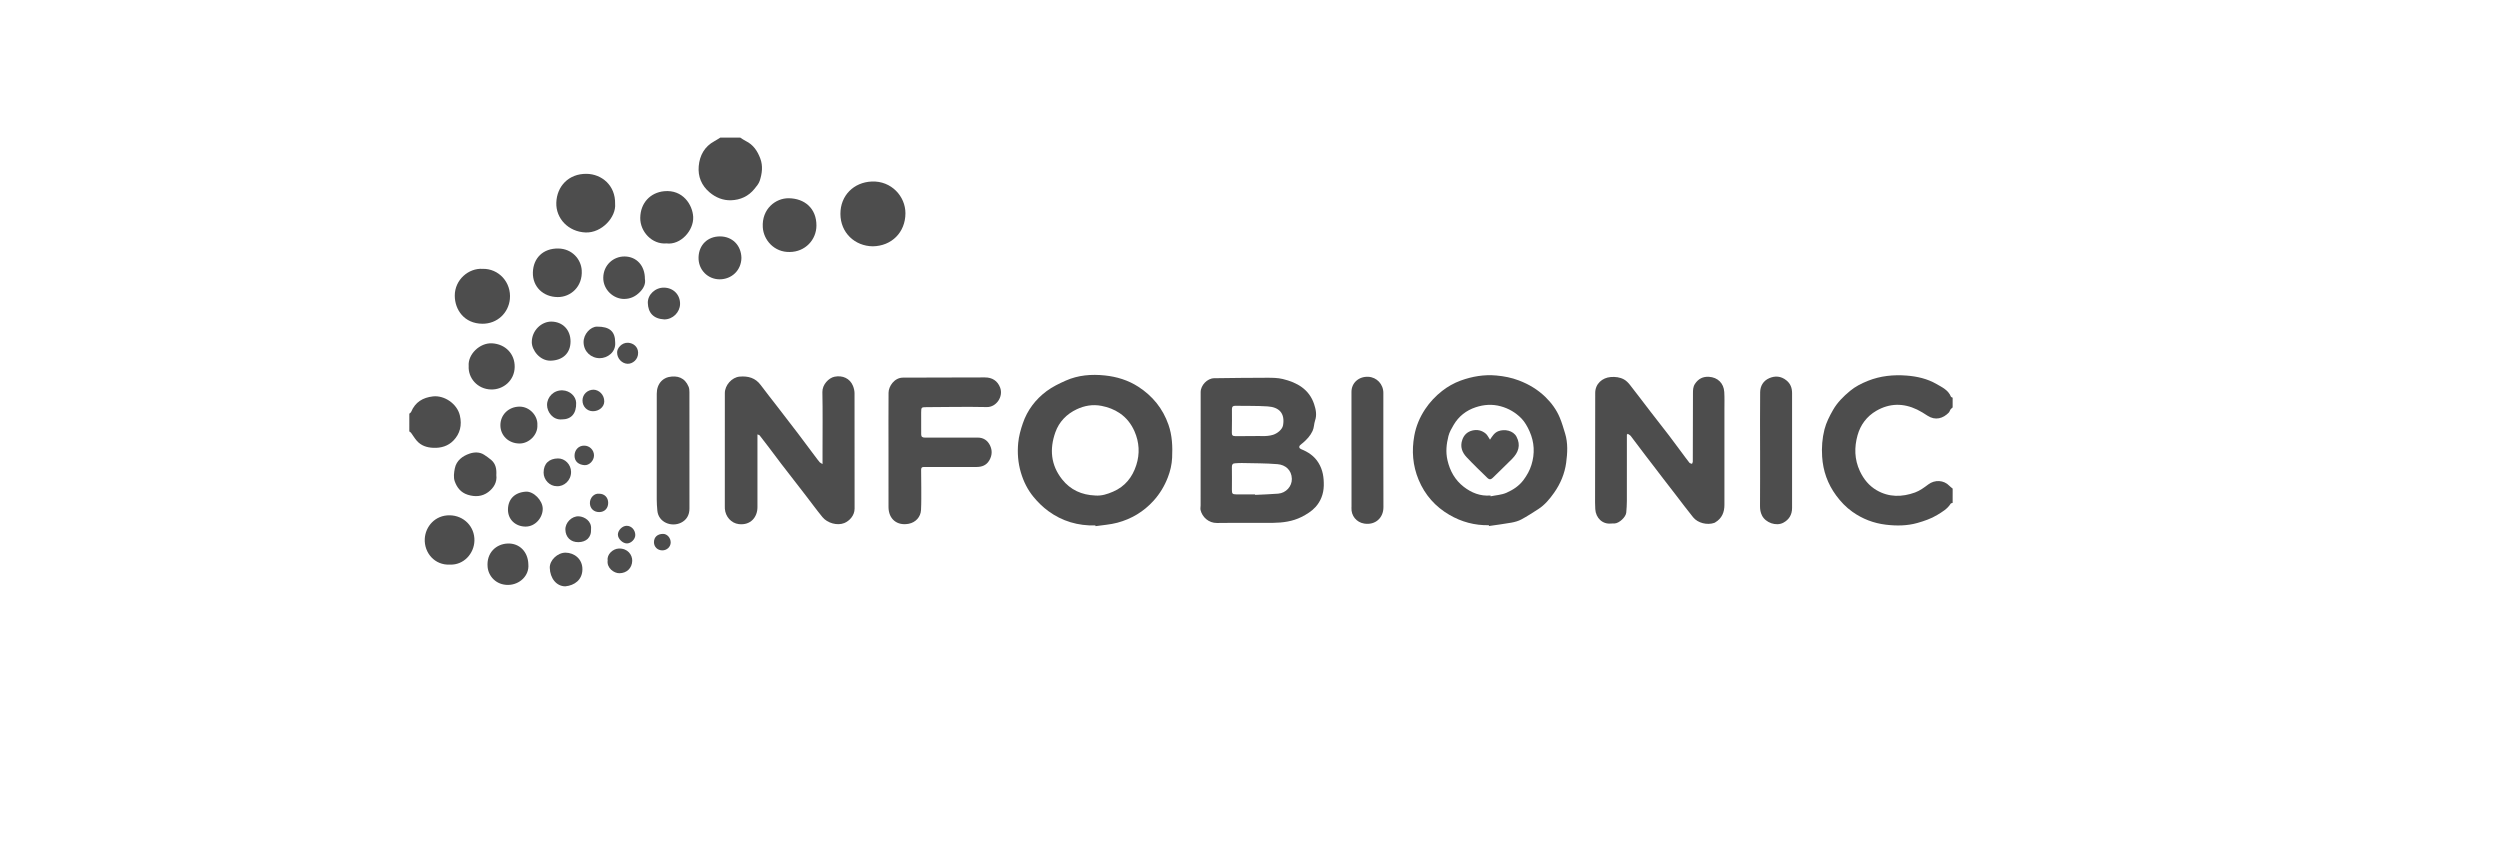
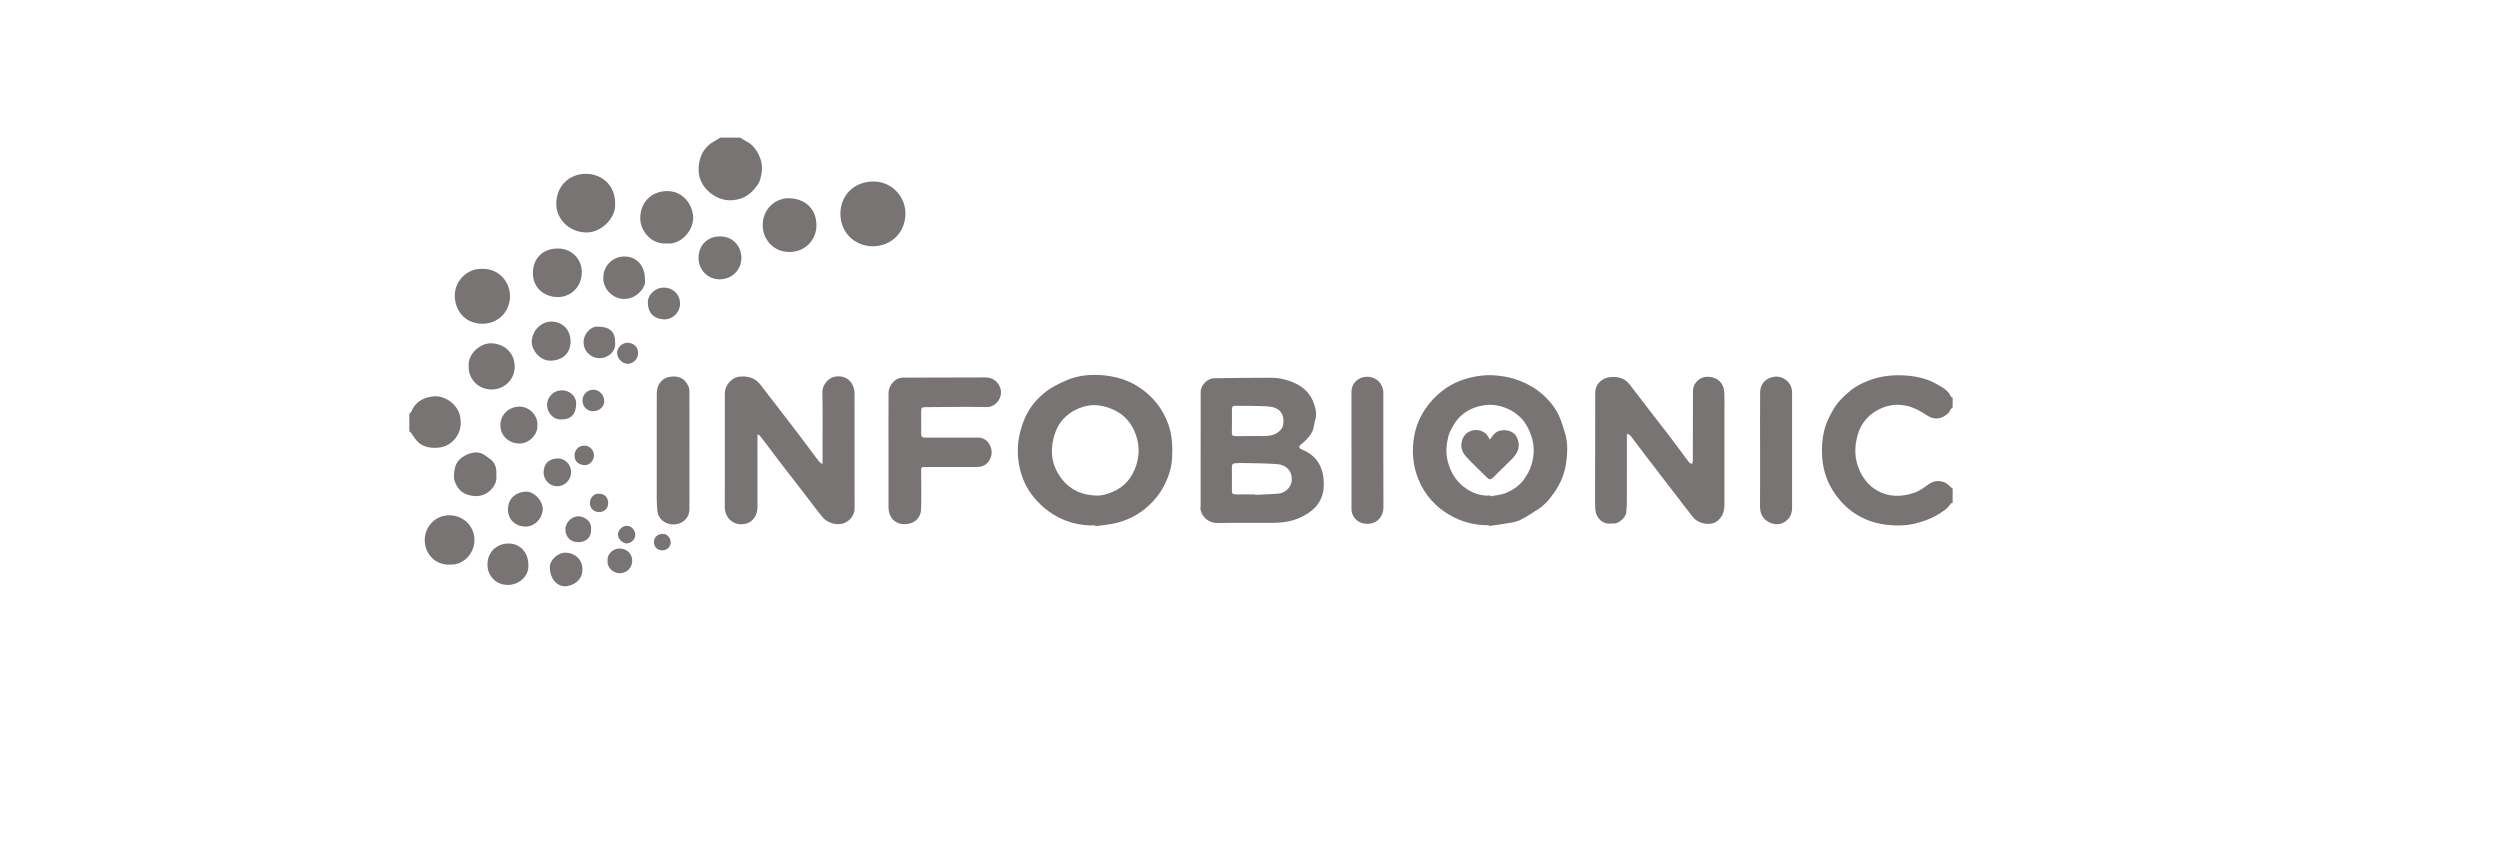
<svg xmlns="http://www.w3.org/2000/svg" version="1.1" id="Layer_1" x="0px" y="0px" width="326px" height="112px" viewBox="0 0 326 112" enable-background="new 0 0 326 112" xml:space="preserve">
-   <rect id="background" opacity="0" fill="#4D4D4D" width="326" height="112" />
+   <rect id="background" opacity="0" fill="#787473" width="326" height="112" />
  <g>
-     <path fill-rule="evenodd" clip-rule="evenodd" fill="#4D4D4D" d="M254.625,65.575c-0.088,0.033-0.219,0.042-0.258,0.105   c-0.422,0.689-1.125,1.089-1.764,1.478c-0.779,0.473-1.68,0.782-2.566,1.034c-1.348,0.383-2.748,0.394-4.133,0.226   c-1.582-0.192-3.037-0.748-4.346-1.677c-0.836-0.593-1.527-1.317-2.129-2.138c-1.104-1.504-1.703-3.184-1.822-5.05   c-0.078-1.21,0.008-2.396,0.307-3.566c0.232-0.901,0.652-1.718,1.113-2.525c0.562-0.989,1.359-1.768,2.209-2.478   c0.688-0.576,1.498-0.986,2.348-1.326c1.631-0.65,3.324-0.814,5.035-0.683c1.357,0.104,2.703,0.406,3.902,1.102   c0.725,0.421,1.529,0.778,1.879,1.646c0.025,0.065,0.146,0.093,0.225,0.138c0,0.422,0,0.844,0,1.267   c-0.098,0.091-0.209,0.171-0.285,0.276c-0.086,0.118-0.111,0.286-0.209,0.388c-0.746,0.777-1.758,1.082-2.777,0.418   c-0.441-0.287-0.891-0.574-1.363-0.802c-1.795-0.858-3.578-0.846-5.318,0.159c-1.256,0.725-2.072,1.846-2.449,3.193   c-0.436,1.559-0.414,3.143,0.303,4.674c0.496,1.057,1.199,1.916,2.188,2.493c1.602,0.934,3.314,0.903,5.004,0.293   c0.625-0.227,1.195-0.647,1.736-1.054c0.84-0.632,2.016-0.581,2.738,0.179c0.129,0.137,0.287,0.245,0.434,0.367   C254.625,64.333,254.625,64.954,254.625,65.575z" />
-     <path fill-rule="evenodd" clip-rule="evenodd" fill="#4D4D4D" d="M96.532,17.945c0.24,0.15,0.468,0.322,0.721,0.446   c0.973,0.476,1.516,1.287,1.886,2.271c0.371,0.988,0.236,1.959-0.068,2.908c-0.123,0.383-0.419,0.722-0.679,1.046   c-0.781,0.979-1.854,1.46-3.065,1.499c-1.03,0.033-1.982-0.346-2.79-1.025c-1.063-0.896-1.54-2.071-1.424-3.414   c0.121-1.4,0.747-2.567,2.053-3.27c0.26-0.141,0.506-0.307,0.759-0.461C94.793,17.945,95.663,17.945,96.532,17.945z" />
-     <path fill-rule="evenodd" clip-rule="evenodd" fill="#4D4D4D" d="M53.375,53.947c0.082-0.079,0.2-0.144,0.24-0.24   c0.531-1.27,1.516-1.868,2.85-2.017c1.47-0.164,3.131,0.946,3.497,2.469c0.309,1.285,0.028,2.409-0.854,3.309   c-0.677,0.69-1.593,0.975-2.609,0.928c-0.851-0.039-1.58-0.277-2.143-0.913c-0.283-0.32-0.5-0.7-0.756-1.046   c-0.055-0.074-0.149-0.12-0.226-0.179C53.375,55.487,53.375,54.717,53.375,53.947z" />
-     <path fill-rule="evenodd" clip-rule="evenodd" fill="#4D4D4D" d="M156.564,58.724c0-2.533,0-5.065,0.002-7.599   c0.002-0.89,0.869-1.793,1.756-1.805c2.295-0.029,4.59-0.06,6.885-0.061c0.691,0,1.406,0.003,2.07,0.164   c1.857,0.45,3.443,1.335,4.084,3.279c0.219,0.664,0.383,1.385,0.123,2.142c-0.148,0.427-0.117,0.905-0.326,1.353   c-0.293,0.63-0.738,1.104-1.246,1.542c-0.121,0.105-0.258,0.194-0.373,0.308c-0.193,0.194-0.131,0.418,0.117,0.518   c0.934,0.377,1.734,0.902,2.279,1.795c0.568,0.929,0.709,1.921,0.686,2.98c-0.025,1.067-0.395,2.02-1.078,2.775   c-0.492,0.545-1.168,0.965-1.834,1.299c-1.154,0.579-2.432,0.752-3.711,0.766c-2.434,0.027-4.867-0.019-7.301,0.017   c-1.086,0.016-1.932-0.77-2.145-1.692c-0.043-0.187,0.008-0.394,0.008-0.591c0.002-2.396,0.002-4.793,0.002-7.189H156.564z    M163.662,64.47c0,0.021,0,0.042,0.002,0.063c1.002-0.051,2.008-0.079,3.008-0.16c1.025-0.082,1.809-0.951,1.785-1.935   c-0.025-1.15-0.846-1.825-1.859-1.91c-1.555-0.129-3.121-0.113-4.682-0.151c-0.285-0.007-0.57,0.024-0.854,0.035   c-0.309,0.011-0.428,0.157-0.424,0.474c0.016,0.993,0.006,1.986,0.002,2.979c0,0.511,0.061,0.595,0.562,0.602   C162.023,64.478,162.842,64.47,163.662,64.47z M163.402,56.866c0.746-0.067,1.68,0.123,2.607-0.168   c0.541-0.17,1.203-0.676,1.301-1.242c0.27-1.578-0.52-2.364-2.004-2.461c-1.408-0.092-2.824-0.054-4.238-0.079   c-0.297-0.005-0.426,0.118-0.424,0.422c0.006,1.03,0.01,2.061-0.012,3.091c-0.006,0.332,0.121,0.443,0.432,0.44   C161.783,56.861,162.502,56.866,163.402,56.866z" />
-     <path fill-rule="evenodd" clip-rule="evenodd" fill="#4D4D4D" d="M98.772,56.645c0,0.872,0.001,1.641,0,2.41   c0,2.359-0.001,4.72,0,7.08c0,1.292-0.888,2.398-2.441,2.208c-0.98-0.12-1.734-0.97-1.81-2.002   c-0.008-0.099-0.005-0.198-0.005-0.298c0.001-4.931,0.001-9.862,0.003-14.793c0-0.998,0.903-2.054,1.935-2.14   c1.12-0.093,2.05,0.165,2.747,1.104c0.692,0.932,1.417,1.839,2.126,2.759c0.921,1.196,1.846,2.39,2.76,3.592   c0.725,0.954,1.437,1.918,2.155,2.877c0.208,0.277,0.412,0.557,0.634,0.822c0.068,0.084,0.188,0.125,0.382,0.248   c0-0.644,0-1.18,0-1.717c0-2.559,0.033-5.118-0.019-7.676c-0.02-0.97,0.834-1.839,1.572-1.993c1.064-0.222,2.026,0.228,2.414,1.187   c0.121,0.299,0.205,0.638,0.206,0.958c0.012,5.019,0.009,10.036,0.008,15.055c0,0.912-0.688,1.617-1.353,1.884   c-0.91,0.364-2.193,0.008-2.838-0.78c-0.769-0.938-1.483-1.921-2.225-2.881c-1.051-1.359-2.107-2.714-3.154-4.075   c-0.543-0.705-1.069-1.422-1.606-2.132c-0.396-0.521-0.793-1.043-1.199-1.558C99.017,56.723,98.912,56.708,98.772,56.645z" />
-     <path fill-rule="evenodd" clip-rule="evenodd" fill="#4D4D4D" d="M142.845,68.517c-2.265,0.061-4.34-0.544-6.159-1.882   c-0.707-0.52-1.354-1.157-1.912-1.835c-0.771-0.934-1.306-2.009-1.653-3.188c-0.376-1.274-0.469-2.569-0.347-3.863   c0.081-0.862,0.321-1.725,0.603-2.548c0.587-1.718,1.661-3.128,3.105-4.202c0.753-0.56,1.626-0.981,2.489-1.366   c1.623-0.725,3.361-0.855,5.101-0.675c1.546,0.161,3.037,0.617,4.354,1.466c1.865,1.202,3.205,2.843,3.944,4.963   c0.49,1.406,0.543,2.841,0.475,4.309c-0.041,0.896-0.246,1.745-0.561,2.559c-0.431,1.117-1.042,2.136-1.858,3.038   c-1.295,1.432-2.883,2.378-4.722,2.87c-0.924,0.248-1.896,0.305-2.848,0.448C142.852,68.579,142.849,68.548,142.845,68.517z    M142.807,64.613c0.838,0.074,1.594-0.181,2.34-0.501c1.562-0.672,2.52-1.889,3.024-3.459c0.479-1.486,0.396-2.981-0.236-4.418   c-0.421-0.953-1.045-1.762-1.921-2.355c-0.726-0.492-1.511-0.786-2.383-0.956c-1.145-0.224-2.223-0.024-3.214,0.44   c-1.309,0.613-2.313,1.628-2.802,3.018c-0.767,2.178-0.596,4.258,0.882,6.124C139.597,63.894,141.068,64.541,142.807,64.613z" />
-     <path fill-rule="evenodd" clip-rule="evenodd" fill="#4D4D4D" d="M212.145,56.676c0,0.743,0,1.486,0,2.229   c0,2.148,0.006,4.297-0.002,6.445c-0.002,0.495-0.035,0.99-0.078,1.483c-0.053,0.602-0.924,1.402-1.527,1.428   c-0.15,0.007-0.301-0.009-0.447,0.007c-1.131,0.126-2-0.731-2.068-1.88c-0.018-0.285-0.027-0.57-0.027-0.855   c0.004-4.769,0.002-9.538,0.02-14.307c0.004-1.181,0.926-1.97,2.012-2.06c0.607-0.05,1.203,0.019,1.734,0.309   c0.301,0.164,0.566,0.436,0.781,0.71c0.895,1.137,1.758,2.295,2.641,3.44c0.818,1.062,1.652,2.115,2.469,3.18   c0.549,0.717,1.08,1.446,1.619,2.171c0.338,0.454,0.668,0.915,1.021,1.357c0.068,0.089,0.227,0.106,0.346,0.155   c0.035-0.096,0.1-0.192,0.102-0.288c0.012-2.968,0.018-5.935,0.021-8.902c0.002-0.435,0-0.846,0.264-1.244   c0.443-0.671,1.045-0.964,1.822-0.918c1.139,0.067,1.93,0.838,1.996,1.98c0.045,0.756,0.021,1.515,0.021,2.271   c0,4.148,0,8.297,0,12.444c0,0.966-0.326,1.764-1.188,2.281c-0.043,0.025-0.084,0.056-0.129,0.071   c-0.924,0.322-2.145,0.03-2.758-0.723c-0.773-0.949-1.502-1.935-2.25-2.904c-0.559-0.724-1.121-1.445-1.678-2.171   c-0.434-0.565-0.865-1.135-1.299-1.701c-0.336-0.44-0.68-0.877-1.014-1.32c-0.633-0.836-1.258-1.68-1.898-2.511   c-0.096-0.122-0.26-0.191-0.391-0.285C212.221,56.605,212.182,56.641,212.145,56.676z" />
-     <path fill-rule="evenodd" clip-rule="evenodd" fill="#4D4D4D" d="M194.143,68.487c-1.842,0.036-3.564-0.429-5.145-1.351   c-1.83-1.07-3.18-2.579-4.008-4.565c-0.781-1.873-0.918-3.798-0.566-5.754c0.225-1.24,0.707-2.397,1.42-3.468   c0.613-0.92,1.355-1.703,2.211-2.373c0.727-0.568,1.537-1.027,2.412-1.347c1.506-0.547,3.064-0.81,4.658-0.664   c0.992,0.091,1.975,0.279,2.928,0.642c1.309,0.497,2.467,1.19,3.469,2.162c0.797,0.776,1.445,1.663,1.873,2.688   c0.279,0.666,0.479,1.365,0.691,2.056c0.387,1.26,0.312,2.557,0.143,3.824c-0.191,1.416-0.742,2.739-1.572,3.915   c-0.576,0.816-1.215,1.591-2.07,2.14c-0.723,0.463-1.443,0.936-2.199,1.341c-0.396,0.213-0.857,0.339-1.303,0.42   c-0.971,0.175-1.949,0.295-2.924,0.438C194.154,68.556,194.148,68.521,194.143,68.487z M194.357,64.611   c0.004,0.036,0.01,0.071,0.016,0.107c0.697-0.146,1.445-0.181,2.08-0.465c0.844-0.376,1.629-0.877,2.217-1.669   c0.451-0.607,0.803-1.241,1.025-1.946c0.467-1.486,0.393-2.968-0.238-4.385c-0.273-0.613-0.621-1.239-1.084-1.711   c-0.73-0.739-1.621-1.271-2.658-1.557c-1.121-0.31-2.209-0.234-3.285,0.122c-1.24,0.41-2.219,1.181-2.881,2.312   c-0.268,0.456-0.545,0.933-0.672,1.438c-0.26,1.032-0.377,2.071-0.127,3.156c0.322,1.41,0.994,2.591,2.113,3.46   C191.867,64.251,193.027,64.729,194.357,64.611z" />
-     <path fill-rule="evenodd" clip-rule="evenodd" fill="#4D4D4D" d="M115.86,58.771c0-2.521-0.013-5.043,0.007-7.564   c0.007-0.823,0.749-1.959,1.873-1.964c3.154-0.012,6.31-0.017,9.464-0.025c0.41-0.001,0.82,0.003,1.229-0.001   c0.944-0.008,1.651,0.445,1.984,1.324c0.447,1.183-0.507,2.566-1.731,2.541c-2.619-0.054-5.241-0.005-7.862,0.01   c-0.683,0.004-0.696,0.018-0.704,0.688c-0.011,0.955,0.001,1.911,0.003,2.866c0,0.322,0.173,0.417,0.476,0.416   c2.297-0.006,4.594,0.003,6.891-0.001c0.755-0.002,1.29,0.374,1.604,1.011c0.317,0.644,0.288,1.318-0.087,1.959   c-0.37,0.633-0.95,0.859-1.644,0.862c-2.298,0.006-4.596,0.014-6.895,0.004c-0.381-0.002-0.352,0.251-0.353,0.471   c-0.006,0.731,0.02,1.464,0.019,2.196c-0.001,0.981,0.018,1.964-0.033,2.942c-0.047,0.917-0.711,1.619-1.592,1.791   c-1.532,0.301-2.646-0.614-2.647-2.184C115.859,63.666,115.861,61.219,115.86,58.771L115.86,58.771z" />
-     <path fill-rule="evenodd" clip-rule="evenodd" fill="#4D4D4D" d="M89.902,58.757c0,2.521-0.004,5.041,0.002,7.561   c0.002,0.841-0.376,1.489-1.098,1.843c-1.245,0.609-2.947-0.038-3.088-1.573c-0.045-0.491-0.08-0.986-0.08-1.479   c-0.004-4.593,0-9.187,0.004-13.78c0-0.629,0.186-1.216,0.626-1.658c0.24-0.241,0.593-0.436,0.926-0.506   c1.14-0.238,2.117,0.082,2.601,1.27c0.086,0.21,0.104,0.459,0.105,0.689c0.007,2.545,0.004,5.09,0.004,7.635   C89.903,58.757,89.903,58.757,89.902,58.757z" />
-     <path fill-rule="evenodd" clip-rule="evenodd" fill="#4D4D4D" d="M176.232,58.732c0-2.545-0.002-5.09,0-7.636   c0-1.165,0.949-2.017,2.182-1.963c1.111,0.049,1.975,0.964,1.975,2.101c0.002,4.967-0.01,9.934,0.01,14.9   c0.006,1.401-1.064,2.372-2.504,2.141c-1.014-0.162-1.719-1.022-1.664-2.056c0.002-0.049,0.006-0.099,0.006-0.148   c0-2.446,0-4.893,0-7.339C176.234,58.732,176.232,58.732,176.232,58.732z" />
-     <path fill-rule="evenodd" clip-rule="evenodd" fill="#4D4D4D" d="M229.514,58.71c0-2.521-0.018-5.04,0.01-7.56   c0.008-0.822,0.418-1.501,1.178-1.832c0.762-0.333,1.529-0.29,2.234,0.273c0.557,0.443,0.75,1.007,0.75,1.677   c0,4.99,0,9.981,0,14.972c0,0.872-0.391,1.529-1.152,1.928c-0.928,0.486-2.303-0.008-2.768-0.944   c-0.193-0.387-0.262-0.779-0.26-1.215c0.018-2.433,0.01-4.866,0.01-7.299C229.514,58.71,229.514,58.71,229.514,58.71z" />
-     <path fill-rule="evenodd" clip-rule="evenodd" fill="#4D4D4D" d="M113.794,32.118c-2.302-0.035-4.197-1.744-4.204-4.224   c-0.007-2.416,1.75-4.123,4.084-4.224c2.572-0.109,4.398,1.951,4.395,4.14C118.064,30.302,116.26,32.094,113.794,32.118z" />
-     <path fill-rule="evenodd" clip-rule="evenodd" fill="#4D4D4D" d="M80.209,26.577c0.16,1.718-1.728,3.818-3.849,3.737   c-2.237-0.087-3.883-1.815-3.818-3.877c0.068-2.146,1.609-3.798,3.944-3.769C78.458,22.693,80.272,24.174,80.209,26.577z" />
-     <path fill-rule="evenodd" clip-rule="evenodd" fill="#4D4D4D" d="M62.927,35.059c2.101-0.059,3.777,1.762,3.56,3.948   c-0.179,1.794-1.64,3.225-3.586,3.209c-2.366-0.021-3.594-1.822-3.599-3.658C59.297,36.466,61.12,34.938,62.927,35.059z" />
-     <path fill-rule="evenodd" clip-rule="evenodd" fill="#4D4D4D" d="M102.982,32.86c-1.998,0.048-3.409-1.528-3.514-3.218   c-0.148-2.409,1.683-3.811,3.383-3.791c2.079,0.024,3.621,1.33,3.612,3.562C106.457,31.269,105.002,32.845,102.982,32.86z" />
-     <path fill-rule="evenodd" clip-rule="evenodd" fill="#4D4D4D" d="M86.906,31.741c-1.871,0.161-3.446-1.531-3.418-3.344   c0.03-1.953,1.332-3.287,3.109-3.462c2.46-0.243,3.718,1.789,3.794,3.344C90.479,30.057,88.75,31.98,86.906,31.741z" />
-     <path fill-rule="evenodd" clip-rule="evenodd" fill="#4D4D4D" d="M58.688,73.625c-1.996,0.11-3.396-1.534-3.298-3.374   c0.085-1.595,1.352-3.092,3.27-3.056c1.825,0.035,3.255,1.473,3.205,3.318C61.82,72.185,60.473,73.691,58.688,73.625z" />
-     <path fill-rule="evenodd" clip-rule="evenodd" fill="#4D4D4D" d="M72.727,38.738c-1.892-0.009-3.285-1.346-3.24-3.2   c0.046-1.905,1.353-3.163,3.315-3.133c1.8,0.028,2.964,1.398,3.055,2.837C75.995,37.396,74.396,38.752,72.727,38.738z" />
-     <path fill-rule="evenodd" clip-rule="evenodd" fill="#4D4D4D" d="M61.117,47.733c-0.131-1.521,1.447-3.056,3.054-2.964   c1.727,0.1,2.969,1.364,2.944,3.084c-0.024,1.759-1.474,2.971-3.07,2.936C62.245,50.749,61.024,49.279,61.117,47.733z" />
-     <path fill-rule="evenodd" clip-rule="evenodd" fill="#4D4D4D" d="M64.72,61.951c0.123,0.933-0.345,1.692-1.068,2.228   c-0.782,0.576-1.694,0.641-2.658,0.337c-0.917-0.289-1.42-0.965-1.699-1.761c-0.175-0.498-0.097-1.129,0.012-1.672   c0.206-1.037,1.02-1.624,1.926-1.932c0.583-0.198,1.302-0.244,1.903,0.153c0.318,0.21,0.636,0.43,0.925,0.678   C64.648,60.487,64.768,61.17,64.72,61.951z" />
-     <path fill-rule="evenodd" clip-rule="evenodd" fill="#4D4D4D" d="M96.682,33.63c-0.028,1.642-1.289,2.793-2.843,2.794   c-1.522,0.001-2.8-1.228-2.748-2.882c0.05-1.619,1.193-2.708,2.784-2.714C95.48,30.822,96.646,31.973,96.682,33.63z" />
-     <path fill-rule="evenodd" clip-rule="evenodd" fill="#4D4D4D" d="M84.096,36.371c0.114,0.595-0.132,1.177-0.63,1.686   c-0.571,0.584-1.224,0.917-2.068,0.926c-1.38,0.015-2.758-1.189-2.732-2.781c0.025-1.648,1.323-2.775,2.795-2.758   C82.996,33.463,84.102,34.629,84.096,36.371z" />
-     <path fill-rule="evenodd" clip-rule="evenodd" fill="#4D4D4D" d="M68.897,73.603c0.129,1.453-1.129,2.656-2.643,2.67   c-1.557,0.015-2.558-1.134-2.668-2.329c-0.175-1.892,1.147-3.018,2.626-3.069C67.752,70.82,68.865,71.971,68.897,73.603z" />
-     <path fill-rule="evenodd" clip-rule="evenodd" fill="#4D4D4D" d="M74.398,44.529c-0.003,1.527-1.014,2.461-2.587,2.503   c-1.428,0.037-2.457-1.389-2.465-2.394c-0.011-1.561,1.281-2.722,2.565-2.702C73.379,41.959,74.401,43.011,74.398,44.529z" />
-     <path fill-rule="evenodd" clip-rule="evenodd" fill="#4D4D4D" d="M70.072,55.425c0.079,1.291-1.111,2.416-2.323,2.409   c-1.481-0.008-2.464-1.073-2.497-2.307c-0.039-1.426,1.062-2.486,2.475-2.503C69.083,53.01,70.149,54.239,70.072,55.425z" />
-     <path fill-rule="evenodd" clip-rule="evenodd" fill="#4D4D4D" d="M68.529,68.668c-1.299-0.01-2.321-0.916-2.29-2.269   c0.03-1.306,0.865-2.192,2.333-2.286c1.006-0.065,2.189,1.134,2.2,2.223C70.782,67.481,69.821,68.673,68.529,68.668z" />
-     <path fill-rule="evenodd" clip-rule="evenodd" fill="#4D4D4D" d="M73.721,76.457c-1.154,0-1.992-1.039-2.031-2.414   c-0.028-0.997,1.024-1.987,2.069-1.976c1.11,0.013,2.217,0.81,2.187,2.212C75.917,75.606,74.93,76.339,73.721,76.457z" />
-     <path fill-rule="evenodd" clip-rule="evenodd" fill="#4D4D4D" d="M86.627,41.651c-1.451-0.078-2.114-0.893-2.151-2.145   c-0.031-1.101,0.982-2.019,2.12-1.999c1.227,0.022,2.108,0.937,2.084,2.141C88.658,40.72,87.741,41.65,86.627,41.651z" />
-     <path fill-rule="evenodd" clip-rule="evenodd" fill="#4D4D4D" d="M80.22,44.655c0.103,1.287-1.021,2.046-2,2.052   c-1.146,0.008-2.095-0.852-2.121-2.063c-0.024-1.076,0.907-2.048,1.744-2.052C79.492,42.582,80.217,43.21,80.22,44.655z" />
-     <path fill-rule="evenodd" clip-rule="evenodd" fill="#4D4D4D" d="M73.261,54.692c-1.179,0.095-1.922-0.983-1.926-1.872   c-0.005-1.043,0.854-1.965,2.027-1.918c0.946,0.038,1.744,0.766,1.769,1.628C75.172,53.936,74.486,54.693,73.261,54.692z" />
-     <path fill-rule="evenodd" clip-rule="evenodd" fill="#4D4D4D" d="M72.606,63.4c-0.918,0.005-1.723-0.821-1.72-1.778   c0.004-1.191,0.73-1.821,1.865-1.842c0.926-0.016,1.701,0.795,1.716,1.741C74.484,62.65,73.548,63.462,72.606,63.4z" />
-     <path fill-rule="evenodd" clip-rule="evenodd" fill="#4D4D4D" d="M77.072,68.982c0.063,1.149-0.675,1.698-1.639,1.715   c-1.021,0.018-1.679-0.647-1.708-1.63c-0.028-0.922,0.845-1.793,1.759-1.739C76.219,67.37,77.167,67.95,77.072,68.982z" />
-     <path fill-rule="evenodd" clip-rule="evenodd" fill="#4D4D4D" d="M79.24,73.077c-0.122-0.782,0.678-1.513,1.438-1.547   c1.161-0.052,1.788,0.821,1.764,1.606c-0.03,0.943-0.701,1.603-1.666,1.614C80.055,74.76,79.097,74.056,79.24,73.077z" />
-     <path fill-rule="evenodd" clip-rule="evenodd" fill="#4D4D4D" d="M77.41,50.816c0.687,0.024,1.398,0.636,1.385,1.546   c-0.012,0.699-0.678,1.268-1.492,1.261c-0.771-0.007-1.359-0.629-1.346-1.423C75.969,51.42,76.603,50.816,77.41,50.816z" />
-     <path fill-rule="evenodd" clip-rule="evenodd" fill="#4D4D4D" d="M80.474,45.982c-0.04-0.543,0.598-1.339,1.434-1.286   c0.685,0.044,1.286,0.514,1.303,1.292c0.02,0.901-0.719,1.459-1.355,1.45C81.112,47.428,80.47,46.751,80.474,45.982z" />
-     <path fill-rule="evenodd" clip-rule="evenodd" fill="#4D4D4D" d="M76.157,58.112c0.716-0.013,1.284,0.558,1.301,1.245   c0.018,0.688-0.604,1.347-1.248,1.299c-0.743-0.056-1.28-0.461-1.291-1.204C74.908,58.678,75.45,58.109,76.157,58.112z" />
-     <path fill-rule="evenodd" clip-rule="evenodd" fill="#4D4D4D" d="M78.135,64.381c0.694,0.001,1.174,0.491,1.172,1.197   c-0.002,0.711-0.475,1.195-1.166,1.198c-0.711,0.002-1.203-0.472-1.218-1.157C76.907,64.902,77.487,64.302,78.135,64.381z" />
-     <path fill-rule="evenodd" clip-rule="evenodd" fill="#4D4D4D" d="M82.842,69.764c0.008,0.537-0.55,1.099-1.093,1.099   c-0.553,0.001-1.171-0.601-1.176-1.143c-0.005-0.569,0.576-1.155,1.147-1.156C82.333,68.561,82.832,69.097,82.842,69.764z" />
-     <path fill-rule="evenodd" clip-rule="evenodd" fill="#4D4D4D" d="M85.277,70.7c0.001-0.66,0.458-1.078,1.184-1.081   c0.538-0.002,1.004,0.523,0.997,1.126c-0.006,0.565-0.502,1.029-1.095,1.024C85.736,71.764,85.276,71.311,85.277,70.7z" />
-     <path fill-rule="evenodd" clip-rule="evenodd" fill="#4D4D4D" d="M194.297,57.332c0.305-0.465,0.568-0.905,1.09-1.106   c0.783-0.304,1.939-0.105,2.373,0.734c0.564,1.09,0.26,2.027-0.598,2.893c-0.824,0.834-1.68,1.635-2.512,2.461   c-0.234,0.234-0.461,0.237-0.676,0.026c-0.92-0.899-1.852-1.786-2.729-2.724c-0.588-0.625-0.871-1.363-0.564-2.26   c0.225-0.653,0.66-1.048,1.289-1.211c0.645-0.167,1.271-0.03,1.781,0.408C193.967,56.739,194.09,57.029,194.297,57.332z" />
+     <path fill-rule="evenodd" clip-rule="evenodd" fill="#787473" d="M254.625,65.575c-0.088,0.033-0.219,0.042-0.258,0.105   c-0.422,0.689-1.125,1.089-1.764,1.478c-0.779,0.473-1.68,0.782-2.566,1.034c-1.348,0.383-2.748,0.394-4.133,0.226   c-1.582-0.192-3.037-0.748-4.346-1.677c-0.836-0.593-1.527-1.317-2.129-2.138c-1.104-1.504-1.703-3.184-1.822-5.05   c-0.078-1.21,0.008-2.396,0.307-3.566c0.232-0.901,0.652-1.718,1.113-2.525c0.562-0.989,1.359-1.768,2.209-2.478   c0.688-0.576,1.498-0.986,2.348-1.326c1.631-0.65,3.324-0.814,5.035-0.683c1.357,0.104,2.703,0.406,3.902,1.102   c0.725,0.421,1.529,0.778,1.879,1.646c0.025,0.065,0.146,0.093,0.225,0.138c0,0.422,0,0.844,0,1.267   c-0.098,0.091-0.209,0.171-0.285,0.276c-0.086,0.118-0.111,0.286-0.209,0.388c-0.746,0.777-1.758,1.082-2.777,0.418   c-0.441-0.287-0.891-0.574-1.363-0.802c-1.795-0.858-3.578-0.846-5.318,0.159c-1.256,0.725-2.072,1.846-2.449,3.193   c-0.436,1.559-0.414,3.143,0.303,4.674c0.496,1.057,1.199,1.916,2.188,2.493c1.602,0.934,3.314,0.903,5.004,0.293   c0.625-0.227,1.195-0.647,1.736-1.054c0.84-0.632,2.016-0.581,2.738,0.179c0.129,0.137,0.287,0.245,0.434,0.367   C254.625,64.333,254.625,64.954,254.625,65.575z" />
+     <path fill-rule="evenodd" clip-rule="evenodd" fill="#787473" d="M96.532,17.945c0.24,0.15,0.468,0.322,0.721,0.446   c0.973,0.476,1.516,1.287,1.886,2.271c0.371,0.988,0.236,1.959-0.068,2.908c-0.123,0.383-0.419,0.722-0.679,1.046   c-0.781,0.979-1.854,1.46-3.065,1.499c-1.03,0.033-1.982-0.346-2.79-1.025c-1.063-0.896-1.54-2.071-1.424-3.414   c0.121-1.4,0.747-2.567,2.053-3.27c0.26-0.141,0.506-0.307,0.759-0.461C94.793,17.945,95.663,17.945,96.532,17.945z" />
+     <path fill-rule="evenodd" clip-rule="evenodd" fill="#787473" d="M53.375,53.947c0.082-0.079,0.2-0.144,0.24-0.24   c0.531-1.27,1.516-1.868,2.85-2.017c1.47-0.164,3.131,0.946,3.497,2.469c0.309,1.285,0.028,2.409-0.854,3.309   c-0.677,0.69-1.593,0.975-2.609,0.928c-0.851-0.039-1.58-0.277-2.143-0.913c-0.283-0.32-0.5-0.7-0.756-1.046   c-0.055-0.074-0.149-0.12-0.226-0.179C53.375,55.487,53.375,54.717,53.375,53.947z" />
+     <path fill-rule="evenodd" clip-rule="evenodd" fill="#787473" d="M156.564,58.724c0-2.533,0-5.065,0.002-7.599   c0.002-0.89,0.869-1.793,1.756-1.805c2.295-0.029,4.59-0.06,6.885-0.061c0.691,0,1.406,0.003,2.07,0.164   c1.857,0.45,3.443,1.335,4.084,3.279c0.219,0.664,0.383,1.385,0.123,2.142c-0.148,0.427-0.117,0.905-0.326,1.353   c-0.293,0.63-0.738,1.104-1.246,1.542c-0.121,0.105-0.258,0.194-0.373,0.308c-0.193,0.194-0.131,0.418,0.117,0.518   c0.934,0.377,1.734,0.902,2.279,1.795c0.568,0.929,0.709,1.921,0.686,2.98c-0.025,1.067-0.395,2.02-1.078,2.775   c-0.492,0.545-1.168,0.965-1.834,1.299c-1.154,0.579-2.432,0.752-3.711,0.766c-2.434,0.027-4.867-0.019-7.301,0.017   c-1.086,0.016-1.932-0.77-2.145-1.692c-0.043-0.187,0.008-0.394,0.008-0.591c0.002-2.396,0.002-4.793,0.002-7.189H156.564z    M163.662,64.47c0,0.021,0,0.042,0.002,0.063c1.002-0.051,2.008-0.079,3.008-0.16c1.025-0.082,1.809-0.951,1.785-1.935   c-0.025-1.15-0.846-1.825-1.859-1.91c-1.555-0.129-3.121-0.113-4.682-0.151c-0.285-0.007-0.57,0.024-0.854,0.035   c-0.309,0.011-0.428,0.157-0.424,0.474c0.016,0.993,0.006,1.986,0.002,2.979c0,0.511,0.061,0.595,0.562,0.602   C162.023,64.478,162.842,64.47,163.662,64.47z M163.402,56.866c0.746-0.067,1.68,0.123,2.607-0.168   c0.541-0.17,1.203-0.676,1.301-1.242c0.27-1.578-0.52-2.364-2.004-2.461c-1.408-0.092-2.824-0.054-4.238-0.079   c-0.297-0.005-0.426,0.118-0.424,0.422c0.006,1.03,0.01,2.061-0.012,3.091c-0.006,0.332,0.121,0.443,0.432,0.44   C161.783,56.861,162.502,56.866,163.402,56.866z" />
+     <path fill-rule="evenodd" clip-rule="evenodd" fill="#787473" d="M98.772,56.645c0,0.872,0.001,1.641,0,2.41   c0,2.359-0.001,4.72,0,7.08c0,1.292-0.888,2.398-2.441,2.208c-0.98-0.12-1.734-0.97-1.81-2.002   c-0.008-0.099-0.005-0.198-0.005-0.298c0.001-4.931,0.001-9.862,0.003-14.793c0-0.998,0.903-2.054,1.935-2.14   c1.12-0.093,2.05,0.165,2.747,1.104c0.692,0.932,1.417,1.839,2.126,2.759c0.921,1.196,1.846,2.39,2.76,3.592   c0.725,0.954,1.437,1.918,2.155,2.877c0.208,0.277,0.412,0.557,0.634,0.822c0.068,0.084,0.188,0.125,0.382,0.248   c0-0.644,0-1.18,0-1.717c0-2.559,0.033-5.118-0.019-7.676c-0.02-0.97,0.834-1.839,1.572-1.993c1.064-0.222,2.026,0.228,2.414,1.187   c0.121,0.299,0.205,0.638,0.206,0.958c0.012,5.019,0.009,10.036,0.008,15.055c0,0.912-0.688,1.617-1.353,1.884   c-0.91,0.364-2.193,0.008-2.838-0.78c-0.769-0.938-1.483-1.921-2.225-2.881c-1.051-1.359-2.107-2.714-3.154-4.075   c-0.543-0.705-1.069-1.422-1.606-2.132c-0.396-0.521-0.793-1.043-1.199-1.558C99.017,56.723,98.912,56.708,98.772,56.645z" />
+     <path fill-rule="evenodd" clip-rule="evenodd" fill="#787473" d="M142.845,68.517c-2.265,0.061-4.34-0.544-6.159-1.882   c-0.707-0.52-1.354-1.157-1.912-1.835c-0.771-0.934-1.306-2.009-1.653-3.188c-0.376-1.274-0.469-2.569-0.347-3.863   c0.081-0.862,0.321-1.725,0.603-2.548c0.587-1.718,1.661-3.128,3.105-4.202c0.753-0.56,1.626-0.981,2.489-1.366   c1.623-0.725,3.361-0.855,5.101-0.675c1.546,0.161,3.037,0.617,4.354,1.466c1.865,1.202,3.205,2.843,3.944,4.963   c0.49,1.406,0.543,2.841,0.475,4.309c-0.041,0.896-0.246,1.745-0.561,2.559c-0.431,1.117-1.042,2.136-1.858,3.038   c-1.295,1.432-2.883,2.378-4.722,2.87c-0.924,0.248-1.896,0.305-2.848,0.448C142.852,68.579,142.849,68.548,142.845,68.517z    M142.807,64.613c0.838,0.074,1.594-0.181,2.34-0.501c1.562-0.672,2.52-1.889,3.024-3.459c0.479-1.486,0.396-2.981-0.236-4.418   c-0.421-0.953-1.045-1.762-1.921-2.355c-0.726-0.492-1.511-0.786-2.383-0.956c-1.145-0.224-2.223-0.024-3.214,0.44   c-1.309,0.613-2.313,1.628-2.802,3.018c-0.767,2.178-0.596,4.258,0.882,6.124C139.597,63.894,141.068,64.541,142.807,64.613z" />
+     <path fill-rule="evenodd" clip-rule="evenodd" fill="#787473" d="M212.145,56.676c0,0.743,0,1.486,0,2.229   c0,2.148,0.006,4.297-0.002,6.445c-0.002,0.495-0.035,0.99-0.078,1.483c-0.053,0.602-0.924,1.402-1.527,1.428   c-0.15,0.007-0.301-0.009-0.447,0.007c-1.131,0.126-2-0.731-2.068-1.88c-0.018-0.285-0.027-0.57-0.027-0.855   c0.004-4.769,0.002-9.538,0.02-14.307c0.004-1.181,0.926-1.97,2.012-2.06c0.607-0.05,1.203,0.019,1.734,0.309   c0.301,0.164,0.566,0.436,0.781,0.71c0.895,1.137,1.758,2.295,2.641,3.44c0.818,1.062,1.652,2.115,2.469,3.18   c0.549,0.717,1.08,1.446,1.619,2.171c0.338,0.454,0.668,0.915,1.021,1.357c0.068,0.089,0.227,0.106,0.346,0.155   c0.035-0.096,0.1-0.192,0.102-0.288c0.012-2.968,0.018-5.935,0.021-8.902c0.002-0.435,0-0.846,0.264-1.244   c0.443-0.671,1.045-0.964,1.822-0.918c1.139,0.067,1.93,0.838,1.996,1.98c0.045,0.756,0.021,1.515,0.021,2.271   c0,4.148,0,8.297,0,12.444c0,0.966-0.326,1.764-1.188,2.281c-0.043,0.025-0.084,0.056-0.129,0.071   c-0.924,0.322-2.145,0.03-2.758-0.723c-0.773-0.949-1.502-1.935-2.25-2.904c-0.559-0.724-1.121-1.445-1.678-2.171   c-0.434-0.565-0.865-1.135-1.299-1.701c-0.336-0.44-0.68-0.877-1.014-1.32c-0.633-0.836-1.258-1.68-1.898-2.511   c-0.096-0.122-0.26-0.191-0.391-0.285C212.221,56.605,212.182,56.641,212.145,56.676z" />
+     <path fill-rule="evenodd" clip-rule="evenodd" fill="#787473" d="M194.143,68.487c-1.842,0.036-3.564-0.429-5.145-1.351   c-1.83-1.07-3.18-2.579-4.008-4.565c-0.781-1.873-0.918-3.798-0.566-5.754c0.225-1.24,0.707-2.397,1.42-3.468   c0.613-0.92,1.355-1.703,2.211-2.373c0.727-0.568,1.537-1.027,2.412-1.347c1.506-0.547,3.064-0.81,4.658-0.664   c0.992,0.091,1.975,0.279,2.928,0.642c1.309,0.497,2.467,1.19,3.469,2.162c0.797,0.776,1.445,1.663,1.873,2.688   c0.279,0.666,0.479,1.365,0.691,2.056c0.387,1.26,0.312,2.557,0.143,3.824c-0.191,1.416-0.742,2.739-1.572,3.915   c-0.576,0.816-1.215,1.591-2.07,2.14c-0.723,0.463-1.443,0.936-2.199,1.341c-0.396,0.213-0.857,0.339-1.303,0.42   c-0.971,0.175-1.949,0.295-2.924,0.438C194.154,68.556,194.148,68.521,194.143,68.487z M194.357,64.611   c0.004,0.036,0.01,0.071,0.016,0.107c0.697-0.146,1.445-0.181,2.08-0.465c0.844-0.376,1.629-0.877,2.217-1.669   c0.451-0.607,0.803-1.241,1.025-1.946c0.467-1.486,0.393-2.968-0.238-4.385c-0.273-0.613-0.621-1.239-1.084-1.711   c-0.73-0.739-1.621-1.271-2.658-1.557c-1.121-0.31-2.209-0.234-3.285,0.122c-1.24,0.41-2.219,1.181-2.881,2.312   c-0.268,0.456-0.545,0.933-0.672,1.438c-0.26,1.032-0.377,2.071-0.127,3.156c0.322,1.41,0.994,2.591,2.113,3.46   C191.867,64.251,193.027,64.729,194.357,64.611z" />
+     <path fill-rule="evenodd" clip-rule="evenodd" fill="#787473" d="M115.86,58.771c0-2.521-0.013-5.043,0.007-7.564   c0.007-0.823,0.749-1.959,1.873-1.964c3.154-0.012,6.31-0.017,9.464-0.025c0.41-0.001,0.82,0.003,1.229-0.001   c0.944-0.008,1.651,0.445,1.984,1.324c0.447,1.183-0.507,2.566-1.731,2.541c-2.619-0.054-5.241-0.005-7.862,0.01   c-0.683,0.004-0.696,0.018-0.704,0.688c-0.011,0.955,0.001,1.911,0.003,2.866c0,0.322,0.173,0.417,0.476,0.416   c2.297-0.006,4.594,0.003,6.891-0.001c0.755-0.002,1.29,0.374,1.604,1.011c0.317,0.644,0.288,1.318-0.087,1.959   c-0.37,0.633-0.95,0.859-1.644,0.862c-2.298,0.006-4.596,0.014-6.895,0.004c-0.381-0.002-0.352,0.251-0.353,0.471   c-0.006,0.731,0.02,1.464,0.019,2.196c-0.001,0.981,0.018,1.964-0.033,2.942c-0.047,0.917-0.711,1.619-1.592,1.791   c-1.532,0.301-2.646-0.614-2.647-2.184C115.859,63.666,115.861,61.219,115.86,58.771L115.86,58.771z" />
+     <path fill-rule="evenodd" clip-rule="evenodd" fill="#787473" d="M89.902,58.757c0,2.521-0.004,5.041,0.002,7.561   c0.002,0.841-0.376,1.489-1.098,1.843c-1.245,0.609-2.947-0.038-3.088-1.573c-0.045-0.491-0.08-0.986-0.08-1.479   c-0.004-4.593,0-9.187,0.004-13.78c0-0.629,0.186-1.216,0.626-1.658c0.24-0.241,0.593-0.436,0.926-0.506   c1.14-0.238,2.117,0.082,2.601,1.27c0.086,0.21,0.104,0.459,0.105,0.689c0.007,2.545,0.004,5.09,0.004,7.635   C89.903,58.757,89.903,58.757,89.902,58.757z" />
+     <path fill-rule="evenodd" clip-rule="evenodd" fill="#787473" d="M176.232,58.732c0-2.545-0.002-5.09,0-7.636   c0-1.165,0.949-2.017,2.182-1.963c1.111,0.049,1.975,0.964,1.975,2.101c0.002,4.967-0.01,9.934,0.01,14.9   c0.006,1.401-1.064,2.372-2.504,2.141c-1.014-0.162-1.719-1.022-1.664-2.056c0.002-0.049,0.006-0.099,0.006-0.148   c0-2.446,0-4.893,0-7.339C176.234,58.732,176.232,58.732,176.232,58.732z" />
+     <path fill-rule="evenodd" clip-rule="evenodd" fill="#787473" d="M229.514,58.71c0-2.521-0.018-5.04,0.01-7.56   c0.008-0.822,0.418-1.501,1.178-1.832c0.762-0.333,1.529-0.29,2.234,0.273c0.557,0.443,0.75,1.007,0.75,1.677   c0,4.99,0,9.981,0,14.972c0,0.872-0.391,1.529-1.152,1.928c-0.928,0.486-2.303-0.008-2.768-0.944   c-0.193-0.387-0.262-0.779-0.26-1.215c0.018-2.433,0.01-4.866,0.01-7.299C229.514,58.71,229.514,58.71,229.514,58.71z" />
+     <path fill-rule="evenodd" clip-rule="evenodd" fill="#787473" d="M113.794,32.118c-2.302-0.035-4.197-1.744-4.204-4.224   c-0.007-2.416,1.75-4.123,4.084-4.224c2.572-0.109,4.398,1.951,4.395,4.14C118.064,30.302,116.26,32.094,113.794,32.118z" />
+     <path fill-rule="evenodd" clip-rule="evenodd" fill="#787473" d="M80.209,26.577c0.16,1.718-1.728,3.818-3.849,3.737   c-2.237-0.087-3.883-1.815-3.818-3.877c0.068-2.146,1.609-3.798,3.944-3.769C78.458,22.693,80.272,24.174,80.209,26.577z" />
+     <path fill-rule="evenodd" clip-rule="evenodd" fill="#787473" d="M62.927,35.059c2.101-0.059,3.777,1.762,3.56,3.948   c-0.179,1.794-1.64,3.225-3.586,3.209c-2.366-0.021-3.594-1.822-3.599-3.658C59.297,36.466,61.12,34.938,62.927,35.059z" />
+     <path fill-rule="evenodd" clip-rule="evenodd" fill="#787473" d="M102.982,32.86c-1.998,0.048-3.409-1.528-3.514-3.218   c-0.148-2.409,1.683-3.811,3.383-3.791c2.079,0.024,3.621,1.33,3.612,3.562C106.457,31.269,105.002,32.845,102.982,32.86z" />
+     <path fill-rule="evenodd" clip-rule="evenodd" fill="#787473" d="M86.906,31.741c-1.871,0.161-3.446-1.531-3.418-3.344   c0.03-1.953,1.332-3.287,3.109-3.462c2.46-0.243,3.718,1.789,3.794,3.344C90.479,30.057,88.75,31.98,86.906,31.741z" />
+     <path fill-rule="evenodd" clip-rule="evenodd" fill="#787473" d="M58.688,73.625c-1.996,0.11-3.396-1.534-3.298-3.374   c0.085-1.595,1.352-3.092,3.27-3.056c1.825,0.035,3.255,1.473,3.205,3.318C61.82,72.185,60.473,73.691,58.688,73.625z" />
+     <path fill-rule="evenodd" clip-rule="evenodd" fill="#787473" d="M72.727,38.738c-1.892-0.009-3.285-1.346-3.24-3.2   c0.046-1.905,1.353-3.163,3.315-3.133c1.8,0.028,2.964,1.398,3.055,2.837C75.995,37.396,74.396,38.752,72.727,38.738z" />
+     <path fill-rule="evenodd" clip-rule="evenodd" fill="#787473" d="M61.117,47.733c-0.131-1.521,1.447-3.056,3.054-2.964   c1.727,0.1,2.969,1.364,2.944,3.084c-0.024,1.759-1.474,2.971-3.07,2.936C62.245,50.749,61.024,49.279,61.117,47.733z" />
+     <path fill-rule="evenodd" clip-rule="evenodd" fill="#787473" d="M64.72,61.951c0.123,0.933-0.345,1.692-1.068,2.228   c-0.782,0.576-1.694,0.641-2.658,0.337c-0.917-0.289-1.42-0.965-1.699-1.761c-0.175-0.498-0.097-1.129,0.012-1.672   c0.206-1.037,1.02-1.624,1.926-1.932c0.583-0.198,1.302-0.244,1.903,0.153c0.318,0.21,0.636,0.43,0.925,0.678   C64.648,60.487,64.768,61.17,64.72,61.951z" />
+     <path fill-rule="evenodd" clip-rule="evenodd" fill="#787473" d="M96.682,33.63c-0.028,1.642-1.289,2.793-2.843,2.794   c-1.522,0.001-2.8-1.228-2.748-2.882c0.05-1.619,1.193-2.708,2.784-2.714C95.48,30.822,96.646,31.973,96.682,33.63z" />
+     <path fill-rule="evenodd" clip-rule="evenodd" fill="#787473" d="M84.096,36.371c0.114,0.595-0.132,1.177-0.63,1.686   c-0.571,0.584-1.224,0.917-2.068,0.926c-1.38,0.015-2.758-1.189-2.732-2.781c0.025-1.648,1.323-2.775,2.795-2.758   C82.996,33.463,84.102,34.629,84.096,36.371z" />
+     <path fill-rule="evenodd" clip-rule="evenodd" fill="#787473" d="M68.897,73.603c0.129,1.453-1.129,2.656-2.643,2.67   c-1.557,0.015-2.558-1.134-2.668-2.329c-0.175-1.892,1.147-3.018,2.626-3.069C67.752,70.82,68.865,71.971,68.897,73.603z" />
+     <path fill-rule="evenodd" clip-rule="evenodd" fill="#787473" d="M74.398,44.529c-0.003,1.527-1.014,2.461-2.587,2.503   c-1.428,0.037-2.457-1.389-2.465-2.394c-0.011-1.561,1.281-2.722,2.565-2.702C73.379,41.959,74.401,43.011,74.398,44.529z" />
+     <path fill-rule="evenodd" clip-rule="evenodd" fill="#787473" d="M70.072,55.425c0.079,1.291-1.111,2.416-2.323,2.409   c-1.481-0.008-2.464-1.073-2.497-2.307c-0.039-1.426,1.062-2.486,2.475-2.503C69.083,53.01,70.149,54.239,70.072,55.425z" />
+     <path fill-rule="evenodd" clip-rule="evenodd" fill="#787473" d="M68.529,68.668c-1.299-0.01-2.321-0.916-2.29-2.269   c0.03-1.306,0.865-2.192,2.333-2.286c1.006-0.065,2.189,1.134,2.2,2.223C70.782,67.481,69.821,68.673,68.529,68.668z" />
+     <path fill-rule="evenodd" clip-rule="evenodd" fill="#787473" d="M73.721,76.457c-1.154,0-1.992-1.039-2.031-2.414   c-0.028-0.997,1.024-1.987,2.069-1.976c1.11,0.013,2.217,0.81,2.187,2.212C75.917,75.606,74.93,76.339,73.721,76.457z" />
+     <path fill-rule="evenodd" clip-rule="evenodd" fill="#787473" d="M86.627,41.651c-1.451-0.078-2.114-0.893-2.151-2.145   c-0.031-1.101,0.982-2.019,2.12-1.999c1.227,0.022,2.108,0.937,2.084,2.141C88.658,40.72,87.741,41.65,86.627,41.651z" />
+     <path fill-rule="evenodd" clip-rule="evenodd" fill="#787473" d="M80.22,44.655c0.103,1.287-1.021,2.046-2,2.052   c-1.146,0.008-2.095-0.852-2.121-2.063c-0.024-1.076,0.907-2.048,1.744-2.052C79.492,42.582,80.217,43.21,80.22,44.655z" />
+     <path fill-rule="evenodd" clip-rule="evenodd" fill="#787473" d="M73.261,54.692c-1.179,0.095-1.922-0.983-1.926-1.872   c-0.005-1.043,0.854-1.965,2.027-1.918c0.946,0.038,1.744,0.766,1.769,1.628C75.172,53.936,74.486,54.693,73.261,54.692z" />
+     <path fill-rule="evenodd" clip-rule="evenodd" fill="#787473" d="M72.606,63.4c-0.918,0.005-1.723-0.821-1.72-1.778   c0.004-1.191,0.73-1.821,1.865-1.842c0.926-0.016,1.701,0.795,1.716,1.741C74.484,62.65,73.548,63.462,72.606,63.4z" />
+     <path fill-rule="evenodd" clip-rule="evenodd" fill="#787473" d="M77.072,68.982c0.063,1.149-0.675,1.698-1.639,1.715   c-1.021,0.018-1.679-0.647-1.708-1.63c-0.028-0.922,0.845-1.793,1.759-1.739C76.219,67.37,77.167,67.95,77.072,68.982z" />
+     <path fill-rule="evenodd" clip-rule="evenodd" fill="#787473" d="M79.24,73.077c-0.122-0.782,0.678-1.513,1.438-1.547   c1.161-0.052,1.788,0.821,1.764,1.606c-0.03,0.943-0.701,1.603-1.666,1.614C80.055,74.76,79.097,74.056,79.24,73.077z" />
+     <path fill-rule="evenodd" clip-rule="evenodd" fill="#787473" d="M77.41,50.816c0.687,0.024,1.398,0.636,1.385,1.546   c-0.012,0.699-0.678,1.268-1.492,1.261c-0.771-0.007-1.359-0.629-1.346-1.423C75.969,51.42,76.603,50.816,77.41,50.816z" />
+     <path fill-rule="evenodd" clip-rule="evenodd" fill="#787473" d="M80.474,45.982c-0.04-0.543,0.598-1.339,1.434-1.286   c0.685,0.044,1.286,0.514,1.303,1.292c0.02,0.901-0.719,1.459-1.355,1.45C81.112,47.428,80.47,46.751,80.474,45.982z" />
+     <path fill-rule="evenodd" clip-rule="evenodd" fill="#787473" d="M76.157,58.112c0.716-0.013,1.284,0.558,1.301,1.245   c0.018,0.688-0.604,1.347-1.248,1.299c-0.743-0.056-1.28-0.461-1.291-1.204C74.908,58.678,75.45,58.109,76.157,58.112z" />
+     <path fill-rule="evenodd" clip-rule="evenodd" fill="#787473" d="M78.135,64.381c0.694,0.001,1.174,0.491,1.172,1.197   c-0.002,0.711-0.475,1.195-1.166,1.198c-0.711,0.002-1.203-0.472-1.218-1.157C76.907,64.902,77.487,64.302,78.135,64.381z" />
+     <path fill-rule="evenodd" clip-rule="evenodd" fill="#787473" d="M82.842,69.764c0.008,0.537-0.55,1.099-1.093,1.099   c-0.553,0.001-1.171-0.601-1.176-1.143c-0.005-0.569,0.576-1.155,1.147-1.156C82.333,68.561,82.832,69.097,82.842,69.764z" />
+     <path fill-rule="evenodd" clip-rule="evenodd" fill="#787473" d="M85.277,70.7c0.001-0.66,0.458-1.078,1.184-1.081   c0.538-0.002,1.004,0.523,0.997,1.126c-0.006,0.565-0.502,1.029-1.095,1.024C85.736,71.764,85.276,71.311,85.277,70.7z" />
+     <path fill-rule="evenodd" clip-rule="evenodd" fill="#787473" d="M194.297,57.332c0.305-0.465,0.568-0.905,1.09-1.106   c0.783-0.304,1.939-0.105,2.373,0.734c0.564,1.09,0.26,2.027-0.598,2.893c-0.824,0.834-1.68,1.635-2.512,2.461   c-0.234,0.234-0.461,0.237-0.676,0.026c-0.92-0.899-1.852-1.786-2.729-2.724c-0.588-0.625-0.871-1.363-0.564-2.26   c0.225-0.653,0.66-1.048,1.289-1.211c0.645-0.167,1.271-0.03,1.781,0.408C193.967,56.739,194.09,57.029,194.297,57.332z" />
  </g>
</svg>
